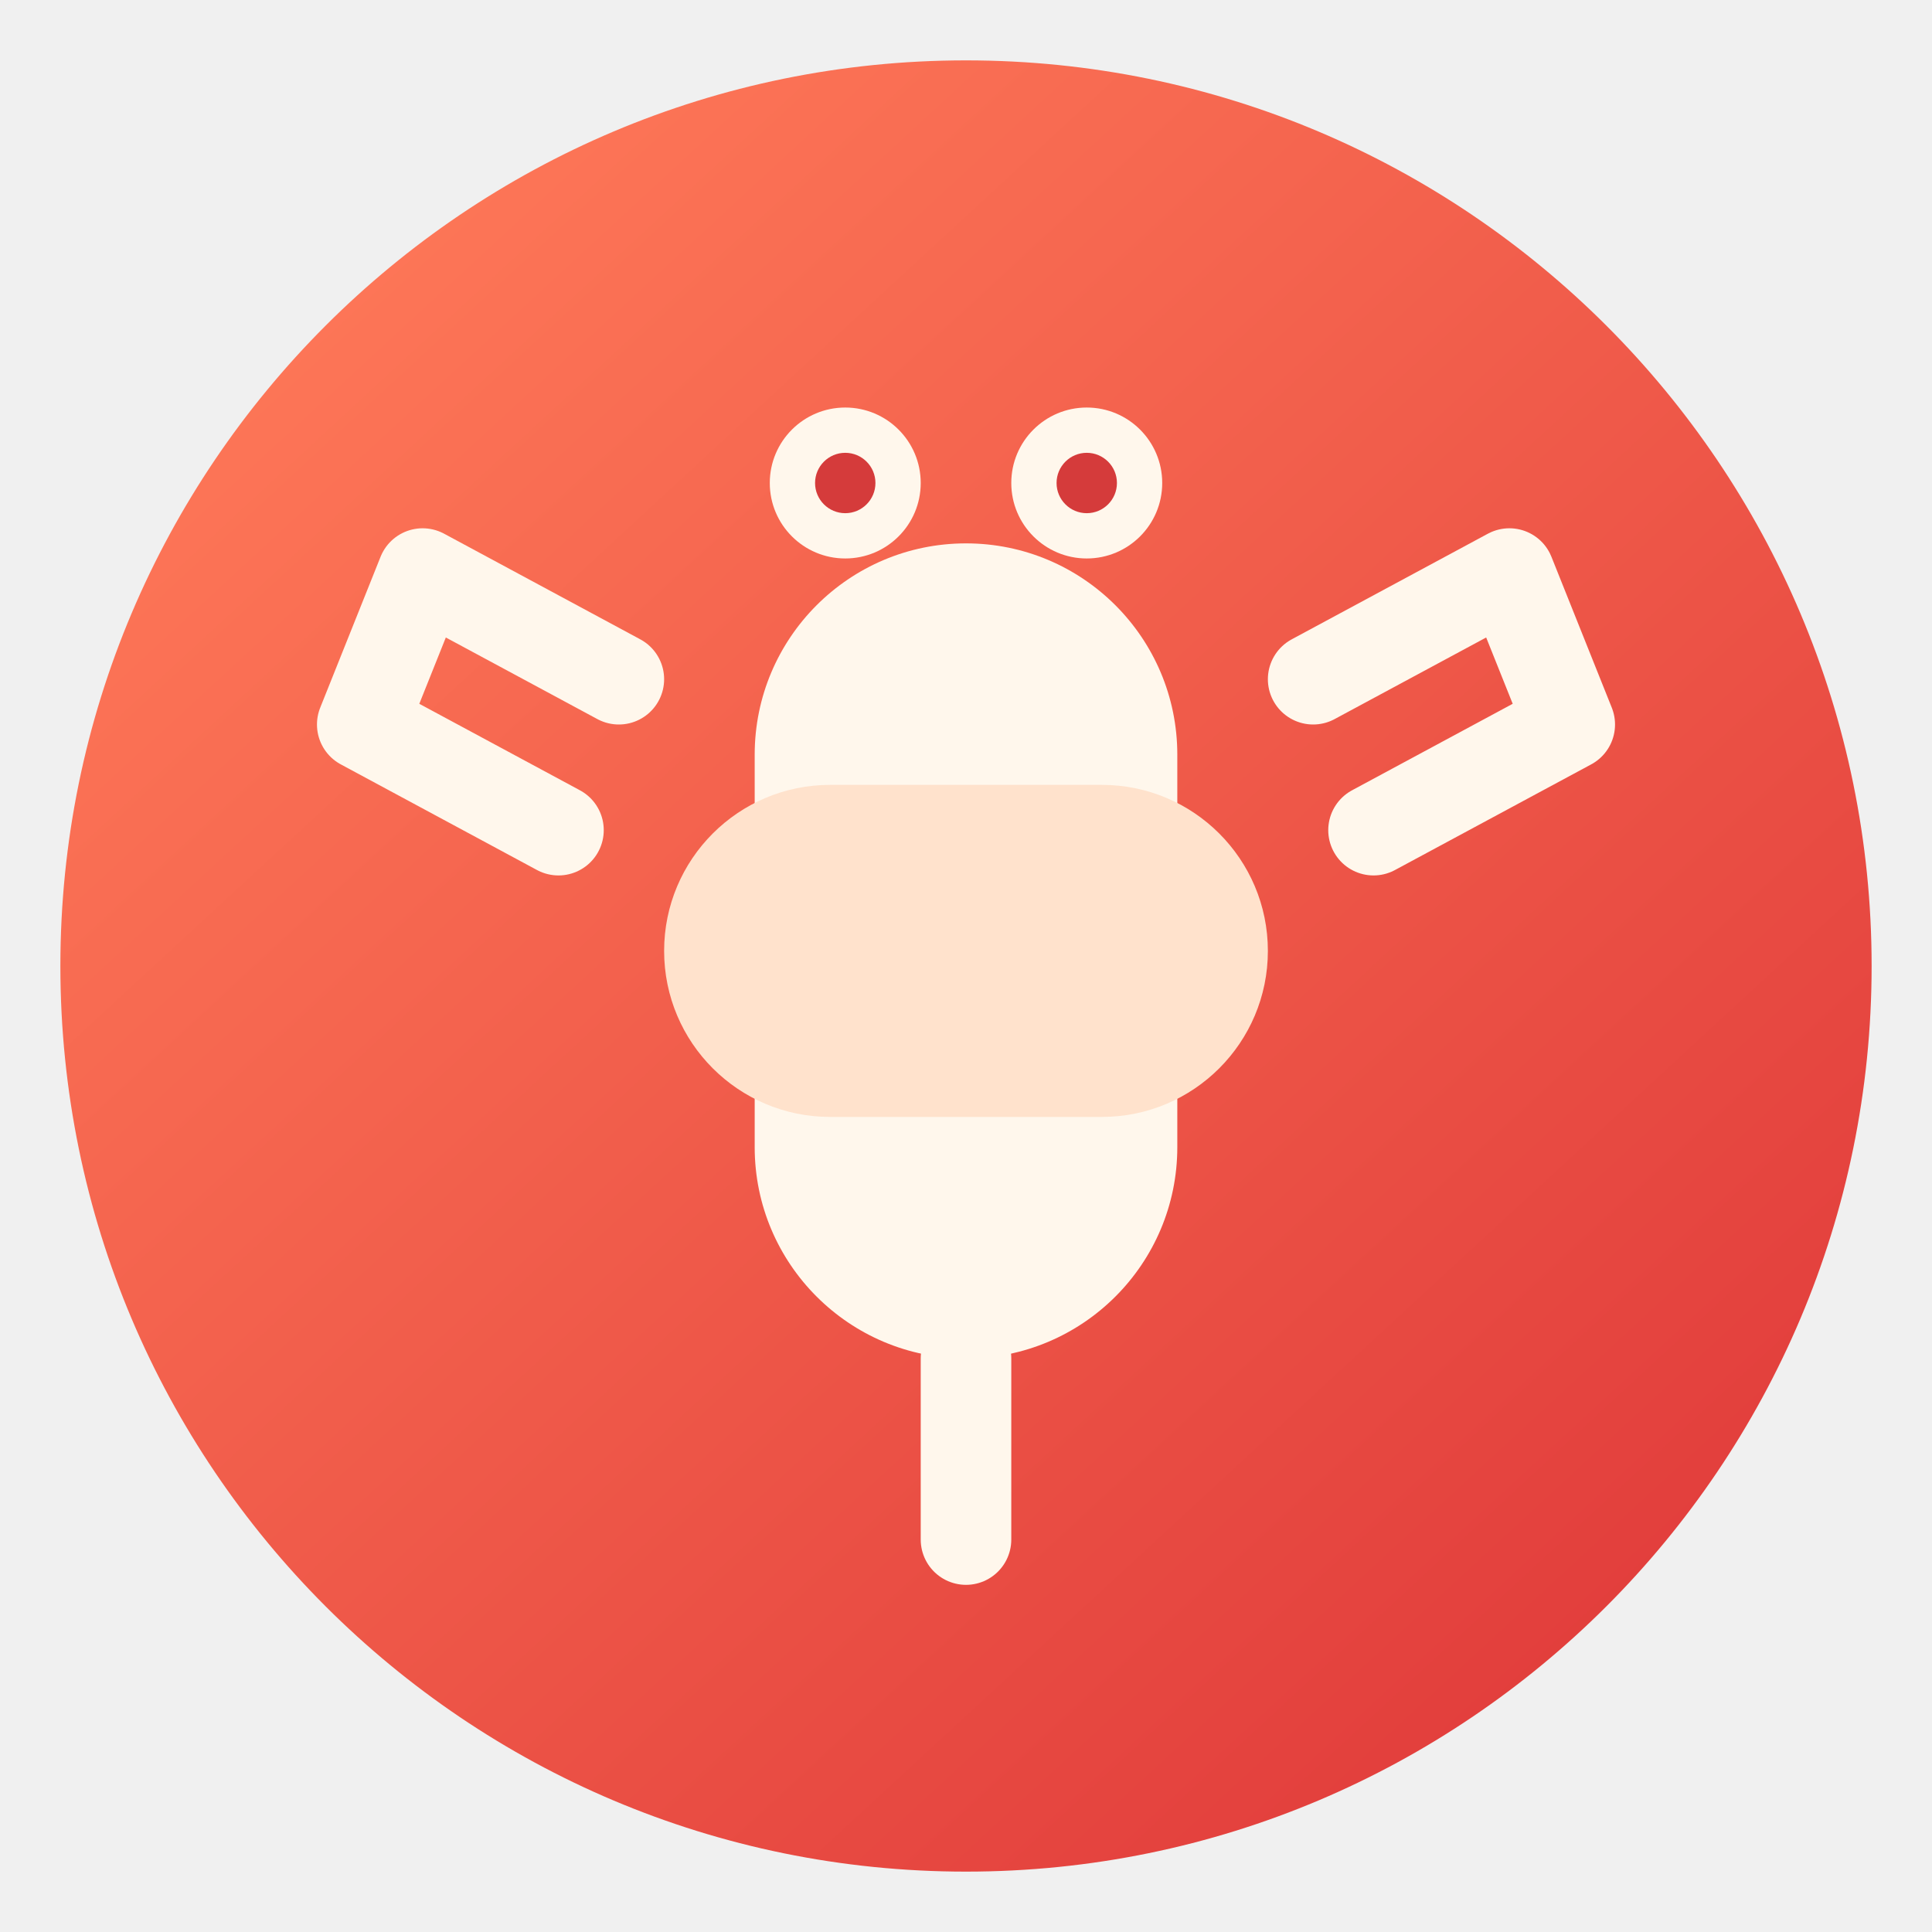
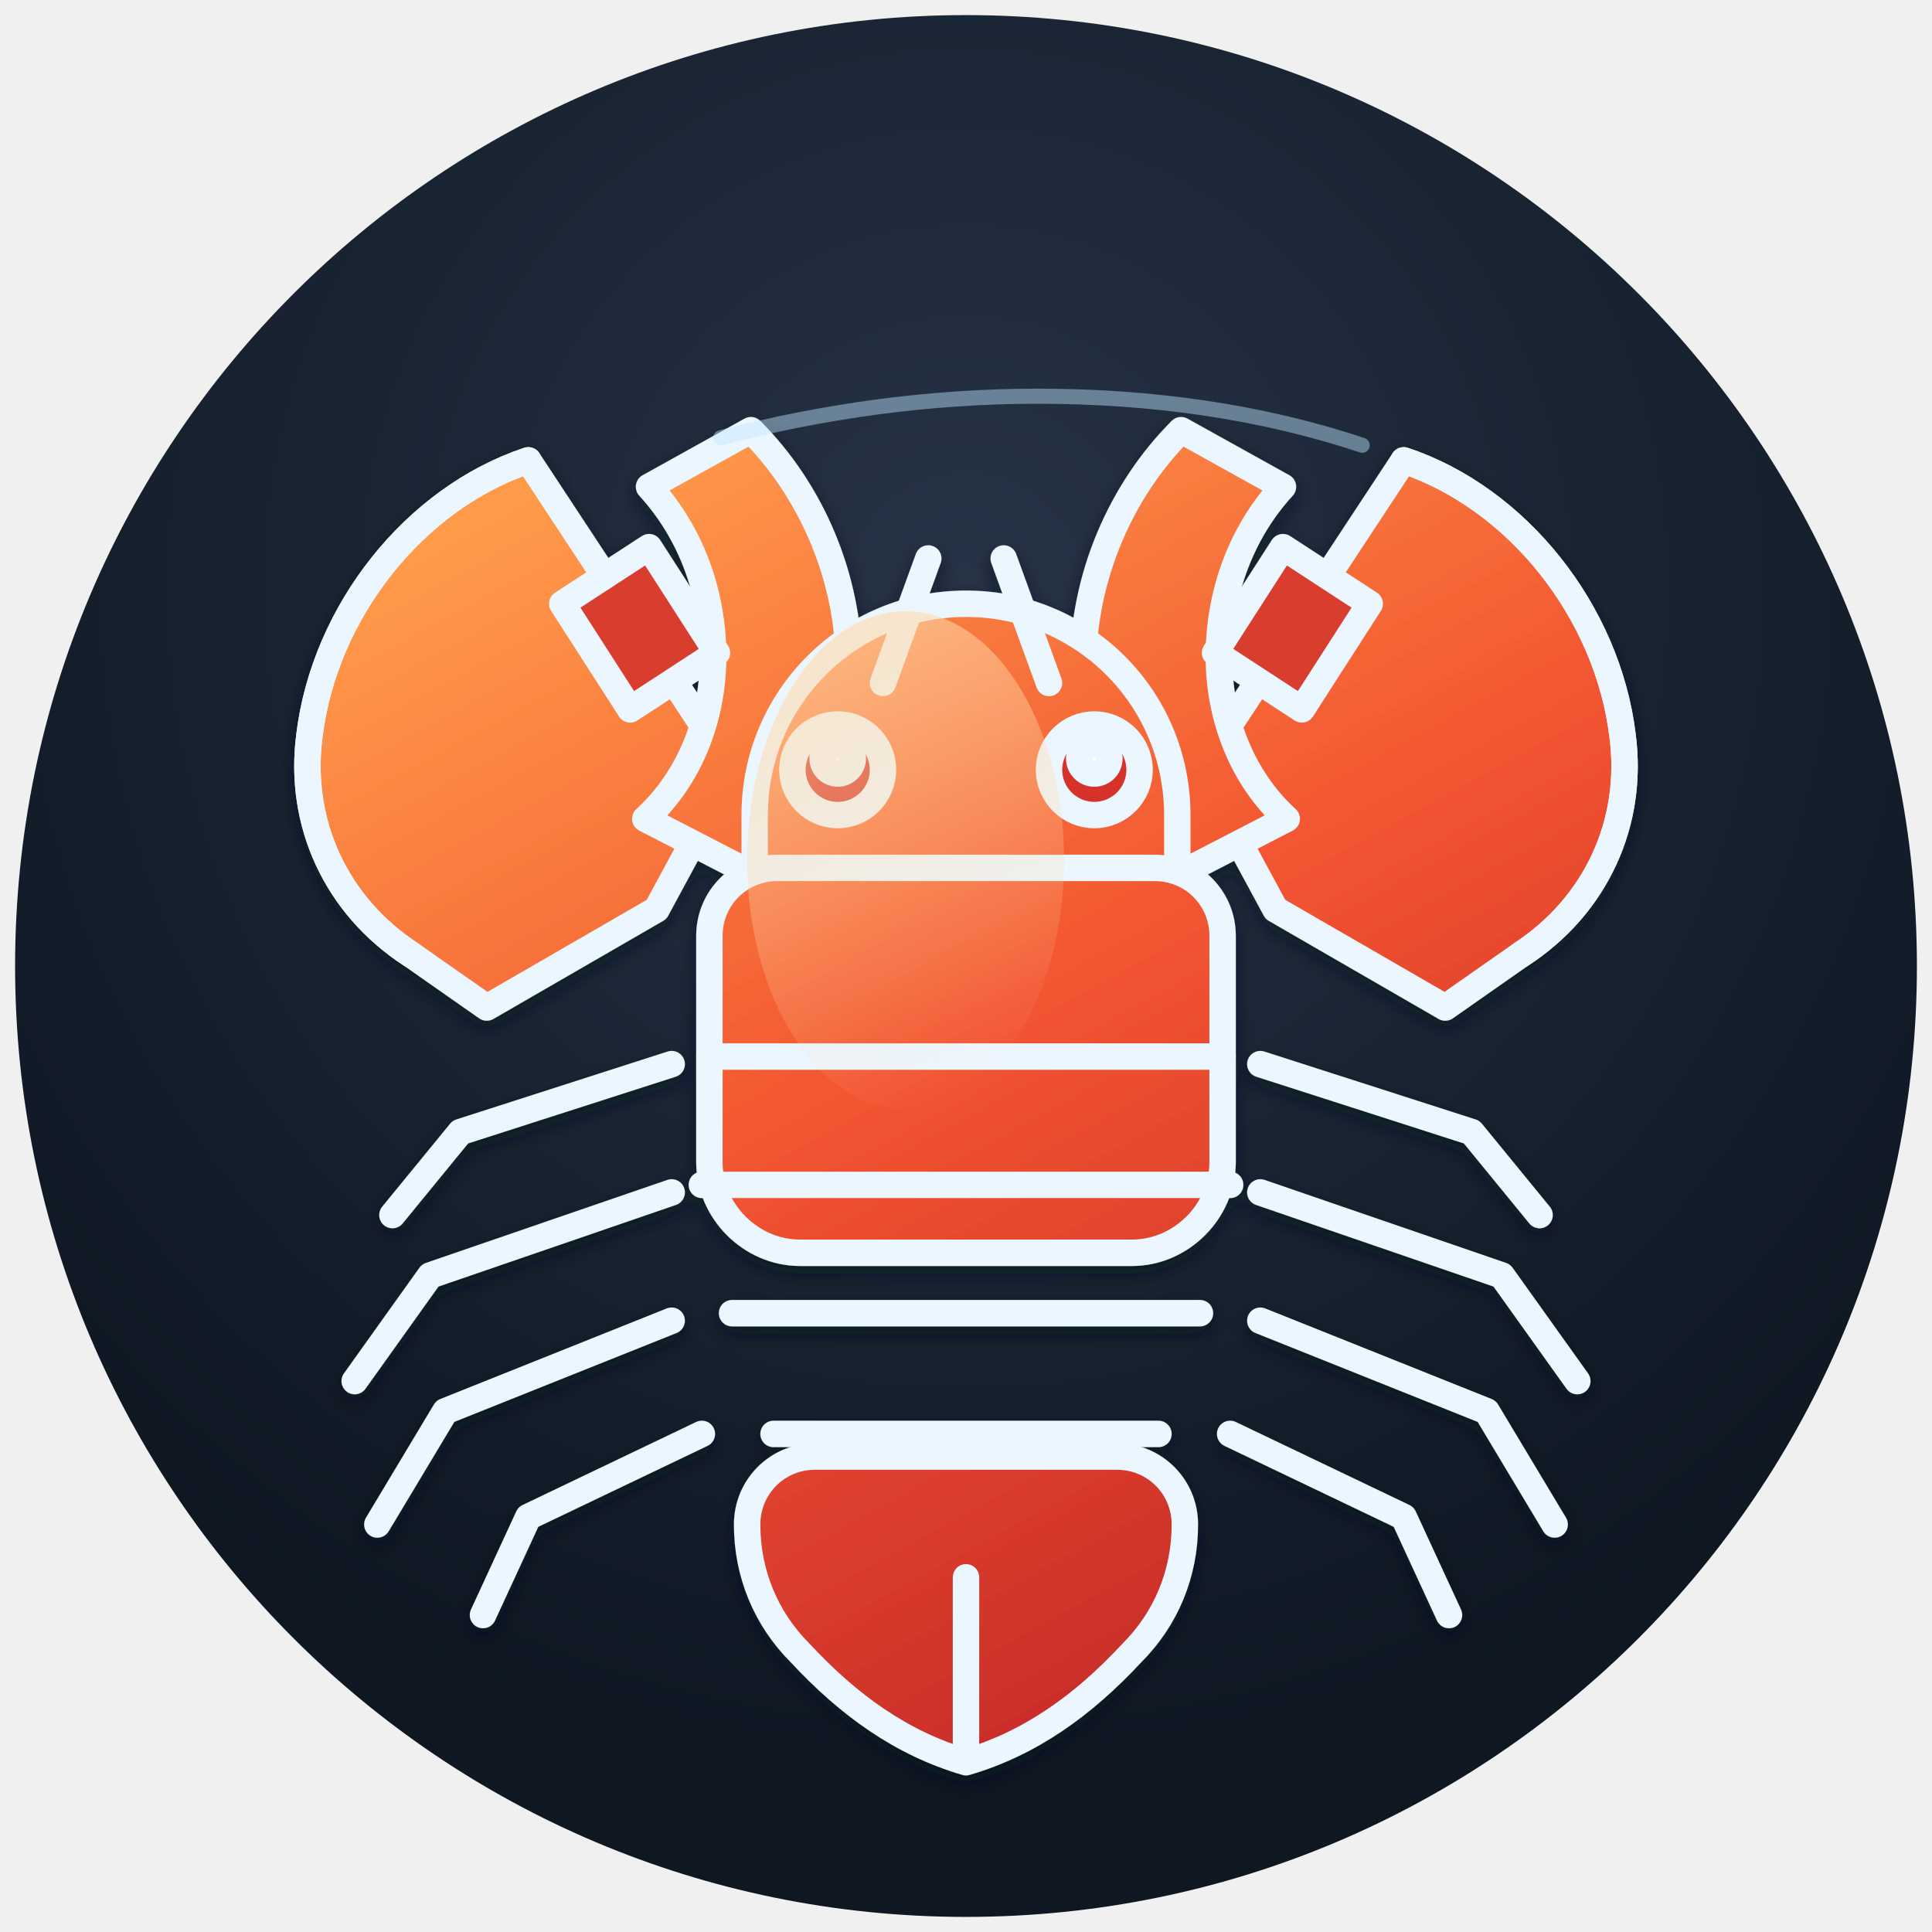
- <svg xmlns="http://www.w3.org/2000/svg" viewBox="0 0 64 64" fill="none">
+ <svg xmlns="http://www.w3.org/2000/svg" viewBox="0 0 512 512" fill="none">
  <defs>
-     <linearGradient id="bg" x1="8" y1="6" x2="56" y2="58" gradientUnits="userSpaceOnUse">
-       <stop stop-color="#FF7A59" />
-       <stop offset="1" stop-color="#E03A3A" />
+     <radialGradient id="bg" cx="0" cy="0" r="1" gradientTransform="translate(256 156) rotate(90) scale(320)" gradientUnits="userSpaceOnUse">
+       <stop stop-color="#273447" />
+       <stop offset="1" stop-color="#0E1722" />
+     </radialGradient>
+     <linearGradient id="shell" x1="182" y1="110" x2="350" y2="418" gradientUnits="userSpaceOnUse">
+       <stop stop-color="#FF9A4A" />
+       <stop offset="0.52" stop-color="#F25430" />
+       <stop offset="1" stop-color="#CA2E2B" />
    </linearGradient>
+     <linearGradient id="shellLight" x1="204" y1="98" x2="282" y2="278" gradientUnits="userSpaceOnUse">
+       <stop stop-color="#FFD9A8" stop-opacity=".95" />
+       <stop offset="1" stop-color="#FFD9A8" stop-opacity="0" />
+     </linearGradient>
+     <filter id="glow" x="-20%" y="-20%" width="140%" height="140%">
+       <feDropShadow dx="0" dy="0" stdDeviation="4" flood-color="#B8E2FF" flood-opacity=".45" />
+       <feDropShadow dx="0" dy="2" stdDeviation="2.5" flood-color="#041224" flood-opacity=".6" />
+     </filter>
  </defs>
-   <circle cx="32" cy="32" r="30" fill="url(#bg)" />
-   <path d="M20.5 22.5L14 19L12 24L18.5 27.5" stroke="#FFF7EC" stroke-width="3" stroke-linecap="round" stroke-linejoin="round" />
-   <path d="M43.5 22.5L50 19L52 24L45.5 27.5" stroke="#FFF7EC" stroke-width="3" stroke-linecap="round" stroke-linejoin="round" />
-   <rect x="25" y="18" width="14" height="27" rx="7" fill="#FFF7EC" />
-   <rect x="22" y="26" width="20" height="11" rx="5.5" fill="#FFE2CC" />
-   <circle cx="28" cy="16" r="2.5" fill="#FFF7EC" />
-   <circle cx="36" cy="16" r="2.5" fill="#FFF7EC" />
-   <circle cx="28" cy="16" r="1" fill="#D53B3B" />
-   <circle cx="36" cy="16" r="1" fill="#D53B3B" />
-   <path d="M32 45V51" stroke="#FFF7EC" stroke-width="3" stroke-linecap="round" />
+   <circle cx="256" cy="256" r="252" fill="url(#bg)" />
+   <g filter="url(#glow)" stroke="#ECF6FF" stroke-width="7" stroke-linecap="round" stroke-linejoin="round">
+     <path d="M140 122c-30 10-54 40-58 73-3 23 7 45 27 58l20 14 45-26 20-37-54-82z" fill="url(#shell)" />
+     <path d="M199 114c16 16 26 39 26 63 0 21-8 41-23 56l-31-16c12-11 18-27 18-43 0-17-6-33-17-45l27-15z" fill="url(#shell)" />
+     <path d="M172 145l-23 15 18 28 23-15-18-28z" fill="#D93E2D" />
+     <path d="M140 122c-30 10-54 40-58 73-3 23 7 45 27 58" fill="none" />
+     <path d="M372 122c30 10 54 40 58 73 3 23-7 45-27 58l-20 14-45-26-20-37 54-82z" fill="url(#shell)" />
+     <path d="M313 114c-16 16-26 39-26 63 0 21 8 41 23 56l31-16c-12-11-18-27-18-43 0-17 6-33 17-45l-27-15z" fill="url(#shell)" />
+     <path d="M340 145l23 15-18 28-23-15 18-28z" fill="#D93E2D" />
+     <path d="M372 122c30 10 54 40 58 73 3 23-7 45-27 58" fill="none" />
+     <path d="M256 160c-31 0-56 25-56 56v30h112v-30c0-31-25-56-56-56z" fill="url(#shell)" />
+     <circle cx="222" cy="204" r="12" fill="#D5332B" />
+     <circle cx="290" cy="204" r="12" fill="#D5332B" />
+     <circle cx="222" cy="201" r="4" fill="#FFF" />
+     <circle cx="290" cy="201" r="4" fill="#FFF" />
+     <path d="M246 148l-12 33M266 148l12 33" fill="none" />
+     <path d="M188 248c0-10 8-18 18-18h100c10 0 18 8 18 18v60c0 13-11 24-24 24h-88c-13 0-24-11-24-24v-60z" fill="url(#shell)" />
+     <path d="M188 280h136M186 314h140M194 348h124M205 380h102" fill="none" />
+     <path d="M216 386h80c10 0 18 8 18 18 0 13-5 25-14 34-13 14-27 24-44 29-17-5-31-15-44-29-9-9-14-21-14-34 0-10 8-18 18-18z" fill="url(#shell)" />
+     <path d="M256 418v48" fill="none" />
+     <path d="M178 282l-56 18-18 22M178 316l-64 22-20 28M178 350l-60 24-18 30M186 380l-46 22-12 26" fill="none" />
+     <path d="M334 282l56 18 18 22M334 316l64 22 20 28M334 350l60 24 18 30M326 380l46 22 12 26" fill="none" />
+   </g>
+   <path d="M191 116c27-7 55-11 84-11 30 0 59 4 86 13" stroke="#BFE7FF" stroke-opacity=".45" stroke-width="4" stroke-linecap="round" />
+   <ellipse cx="240" cy="228" rx="42" ry="66" fill="url(#shellLight)" />
</svg>
